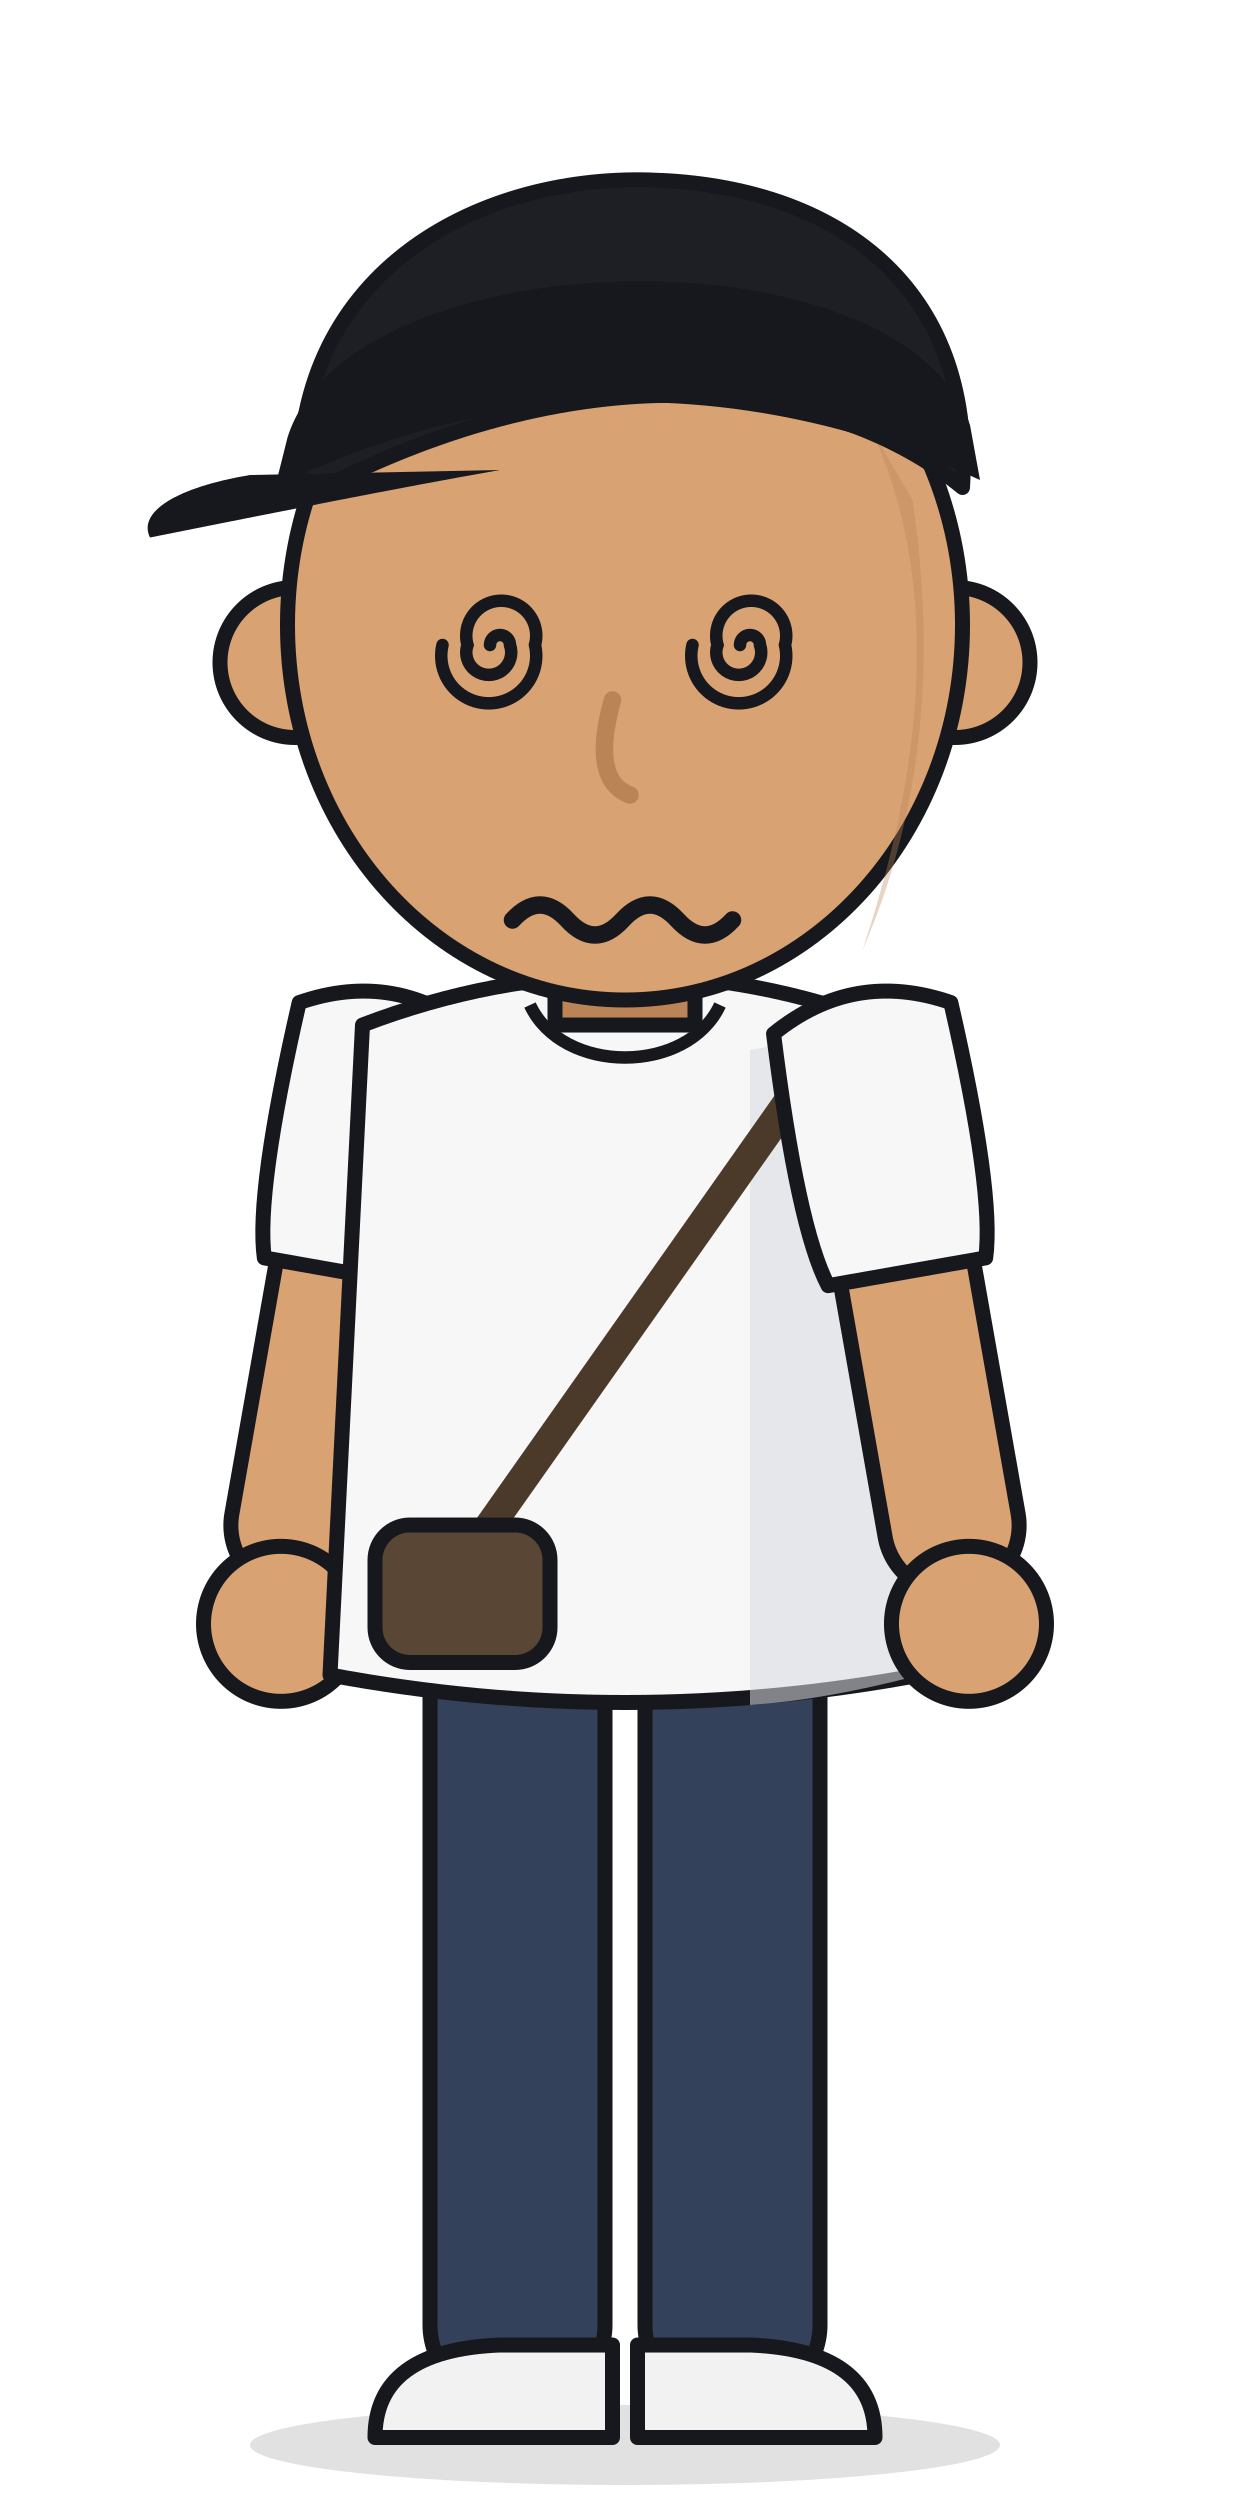
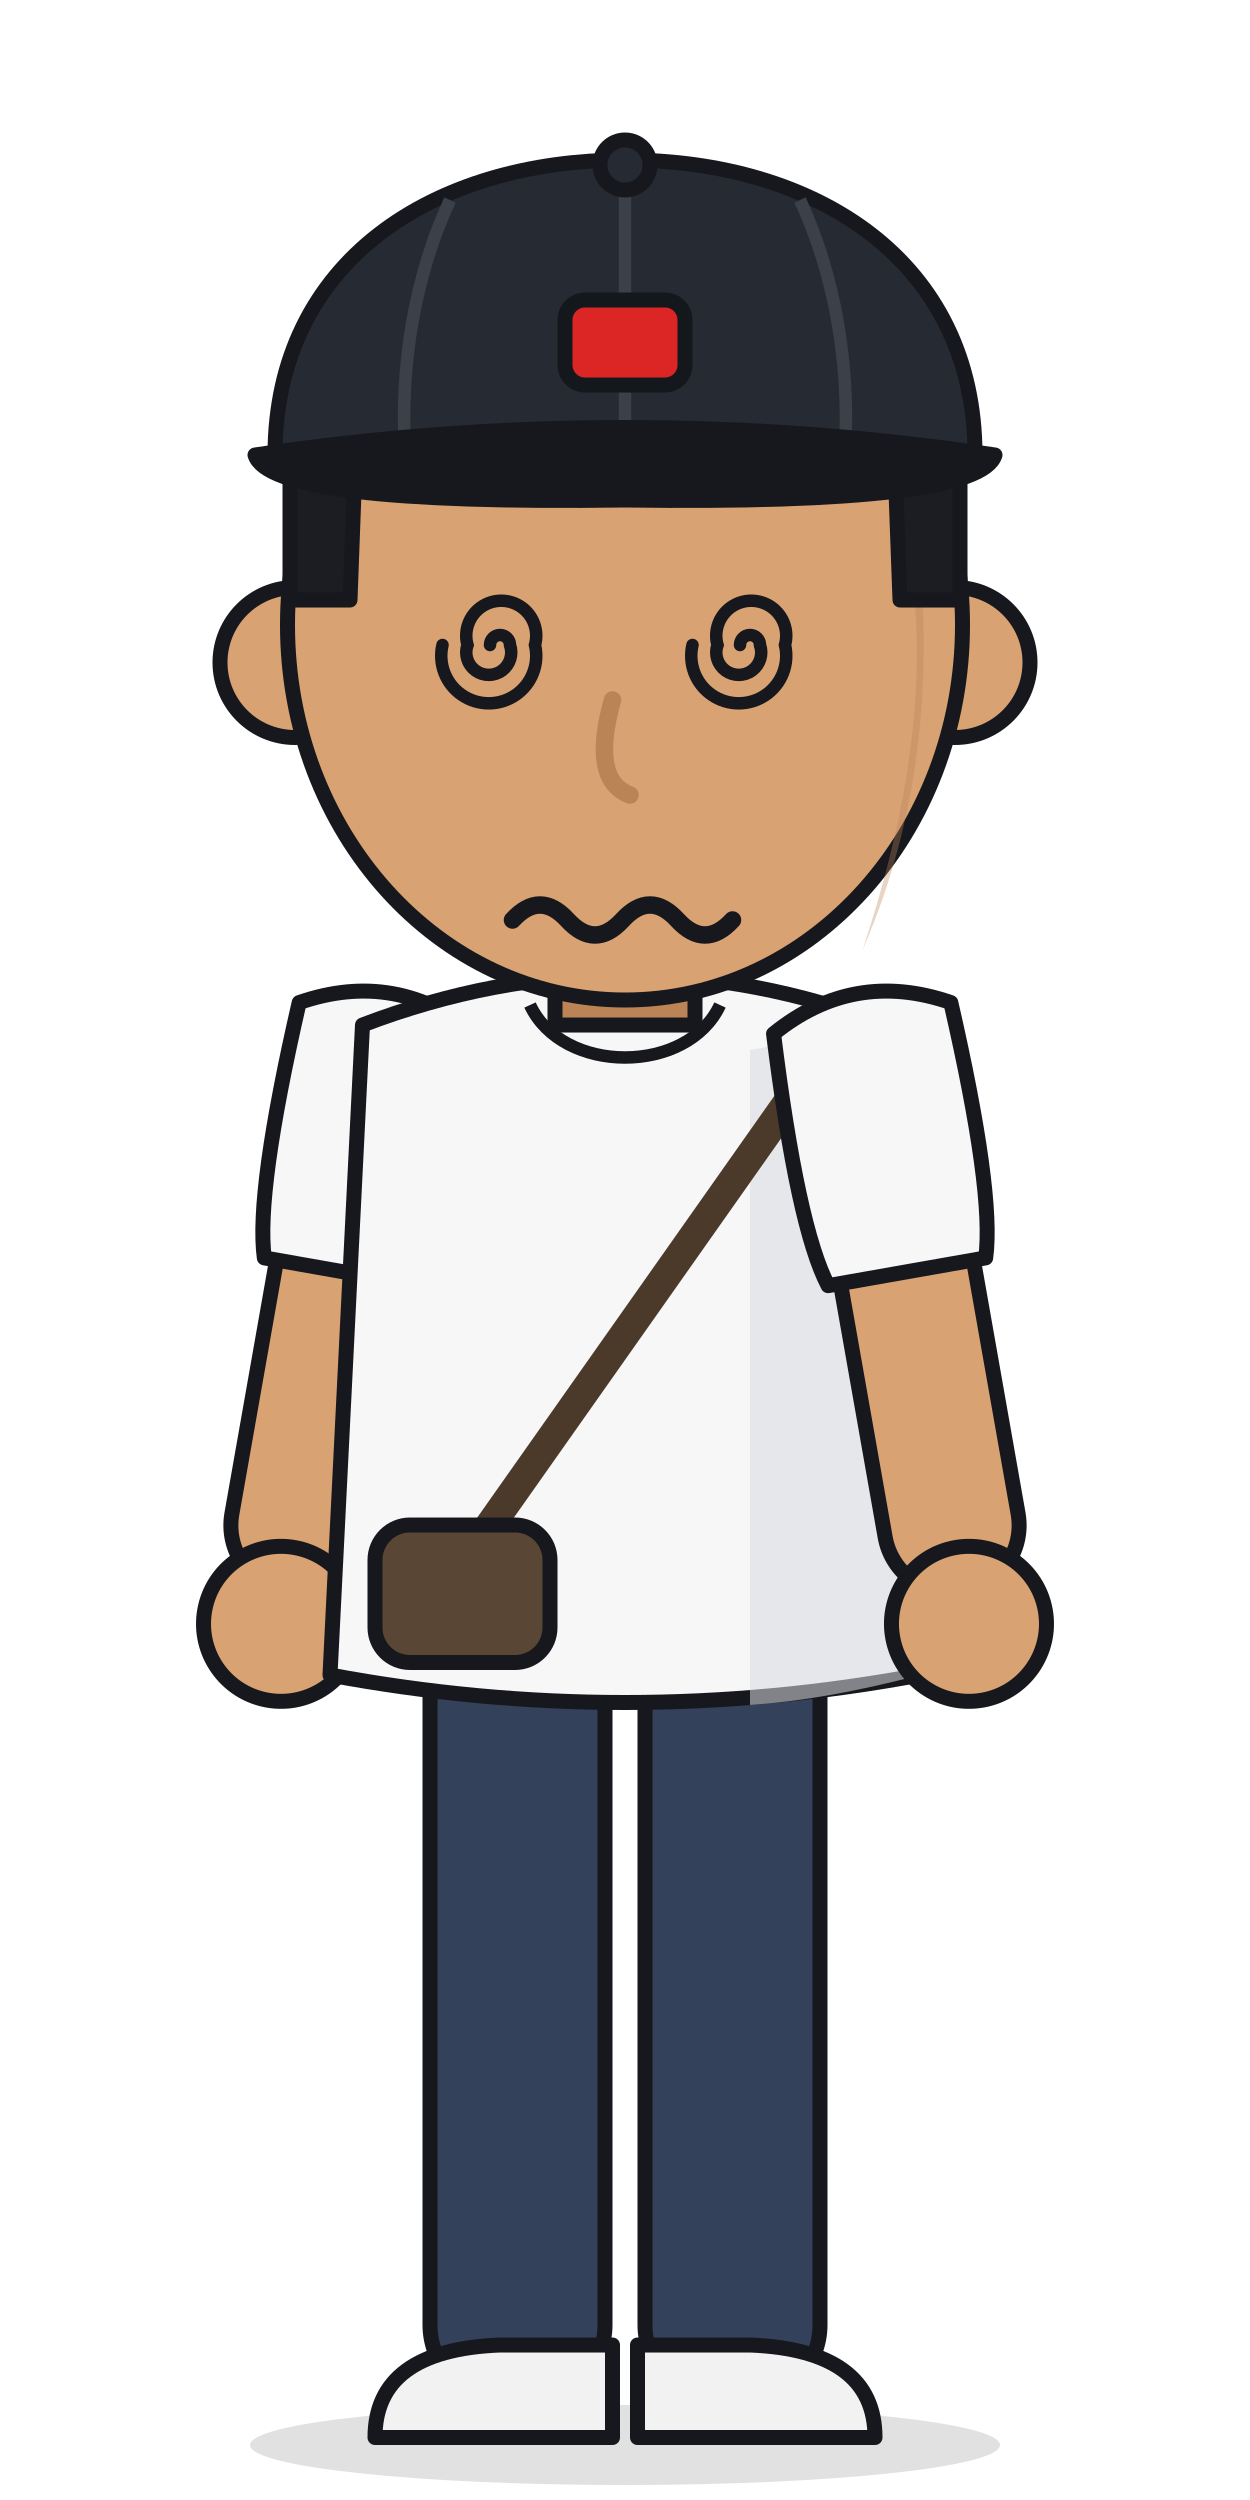
<svg xmlns="http://www.w3.org/2000/svg" viewBox="0 0 500 1000" width="500" height="1000">
  <ellipse cx="250" cy="978" rx="150" ry="16" fill="#000" opacity="0.12" />
  <g id="legs">
    <rect x="172" y="640" width="70" height="320" rx="30" fill="#33415a" stroke="#16181d" stroke-width="6" stroke-linejoin="round" stroke-linecap="round" />
    <rect x="258" y="640" width="70" height="320" rx="30" fill="#33415a" stroke="#16181d" stroke-width="6" stroke-linejoin="round" stroke-linecap="round" />
    <path d="M150 975 Q150 940 200 938 L245 938 L245 975 Z" fill="#f2f2f2" stroke="#16181d" stroke-width="6" stroke-linejoin="round" stroke-linecap="round" />
    <path d="M350 975 Q350 940 300 938 L255 938 L255 975 Z" fill="#f2f2f2" stroke="#16181d" stroke-width="6" stroke-linejoin="round" stroke-linecap="round" />
  </g>
  <g id="arm-back">
    <g transform="translate(152 425) rotate(10)">
      <rect x="-27" y="-10" width="54" height="225" rx="27" fill="#d9a273" stroke="#16181d" stroke-width="6" stroke-linejoin="round" stroke-linecap="round" />
      <path d="M-36 -18 Q-40 60 -32 85 L32 85 Q40 60 36 -18 Q0 -38 -36 -18 Z" fill="#f7f7f8" stroke="#16181d" stroke-width="6" stroke-linejoin="round" stroke-linecap="round" />
      <circle cx="0" cy="228" r="31" fill="#d9a273" stroke="#16181d" stroke-width="6" stroke-linejoin="round" stroke-linecap="round" />
    </g>
  </g>
  <g id="torso">
    <path d="M145 410 Q250 370 355 410 L368 670 Q250 692 132 670 Z" fill="#f7f7f8" stroke="#16181d" stroke-width="6" stroke-linejoin="round" stroke-linecap="round" />
    <path d="M300 420 L355 410 L368 670 Q330 680 300 682 Z" fill="#d8dbe0" opacity="0.55" />
    <path d="M212 402 C225 430 275 430 288 402" fill="none" stroke="#16181d" stroke-width="5" />
    <path d="M330 420 L175 640" stroke="#4b3a2a" stroke-width="12" stroke-linecap="round" />
    <rect x="150" y="610" width="70" height="55" rx="14" fill="#5a4634" stroke="#16181d" stroke-width="6" stroke-linejoin="round" stroke-linecap="round" />
  </g>
  <g id="arm-front">
    <g transform="translate(348 425) rotate(-10)">
      <rect x="-27" y="-10" width="54" height="225" rx="27" fill="#d9a273" stroke="#16181d" stroke-width="6" stroke-linejoin="round" stroke-linecap="round" />
      <path d="M-36 -18 Q-40 60 -32 85 L32 85 Q40 60 36 -18 Q0 -38 -36 -18 Z" fill="#f7f7f8" stroke="#16181d" stroke-width="6" stroke-linejoin="round" stroke-linecap="round" />
      <circle cx="0" cy="228" r="31" fill="#d9a273" stroke="#16181d" stroke-width="6" stroke-linejoin="round" stroke-linecap="round" />
    </g>
  </g>
  <g id="head">
    <rect x="222" y="360" width="56" height="50" fill="#bb8456" stroke="#16181d" stroke-width="6" stroke-linejoin="round" stroke-linecap="round" />
    <circle cx="118" cy="265" r="30" fill="#d9a273" stroke="#16181d" stroke-width="6" stroke-linejoin="round" stroke-linecap="round" />
    <circle cx="382" cy="265" r="30" fill="#d9a273" stroke="#16181d" stroke-width="6" stroke-linejoin="round" stroke-linecap="round" />
    <ellipse cx="250" cy="250" rx="135" ry="150" fill="#d9a273" stroke="#16181d" stroke-width="6" stroke-linejoin="round" stroke-linecap="round" />
    <path d="M330 140 Q395 230 345 380 Q380 300 365 200 Z" fill="#bb8456" opacity="0.35" />
-     <path d="M120 200 C115 110 190 70 260 72 C335 74 390 115 385 195 C330 150 230 140 120 200 Z" fill="#1d1f24" stroke="#16181d" stroke-width="6" stroke-linejoin="round" stroke-linecap="round" />
-     <path d="M115 175 C140 95 360 90 388 170 L392 192 C300 150 200 150 110 195 Z" fill="#16181d" />
-     <path d="M100 190 C70 195 55 205 60 215 C110 205 160 195 200 188" fill="#16181d" />
+     <path d="M116 240 L116 186 L142 186 L140 240 Z M384 240 L384 186 L358 186 L360 240 Z" fill="#1b1d22" stroke="#16181d" stroke-width="6" stroke-linejoin="round" stroke-linecap="round" />
+     <path d="M110 182 C110 104 174 64 250 64 C326 64 390 104 390 182 Z" fill="#262a32" stroke="#16181d" stroke-width="6" stroke-linejoin="round" stroke-linecap="round" />
+     <path d="M250 66 L250 180 M180 80 C166 110 160 146 162 180 M320 80 C334 110 340 146 338 180" fill="none" stroke="#3b4049" stroke-width="5" />
+     <circle cx="250" cy="66" r="10" fill="#262a32" stroke="#16181d" stroke-width="6" stroke-linejoin="round" stroke-linecap="round" />
+     <rect x="226" y="120" width="48" height="34" rx="8" fill="#dc2626" stroke="#14181d" stroke-width="6" stroke-linejoin="round" stroke-linecap="round" />
+     <path d="M102 182 Q250 160 398 182 Q392 202 250 200 Q108 202 102 182 Z" fill="#16181d" stroke="#16181d" stroke-width="6" stroke-linejoin="round" stroke-linecap="round" />
    <g id="eyes">
      <path d="M200 258 m-4 0 a4 4 0 1 1 8 0 a9 9 0 1 1 -17 0 a14 14 0 1 1 27 0 a19 19 0 1 1 -37 0" fill="none" stroke="#16181d" stroke-width="5" stroke-linecap="round" />
      <path d="M300 258 m-4 0 a4 4 0 1 1 8 0 a9 9 0 1 1 -17 0 a14 14 0 1 1 27 0 a19 19 0 1 1 -37 0" fill="none" stroke="#16181d" stroke-width="5" stroke-linecap="round" />
    </g>
    <path d="M245 280 Q236 312 252 318" fill="none" stroke="#bb8456" stroke-width="7" stroke-linecap="round" />
    <g id="mouth">
      <path d="M205 368 q11 -12 22 0 t22 0 t22 0 t22 0" fill="none" stroke="#16181d" stroke-width="7" stroke-linecap="round" />
    </g>
  </g>
</svg>
